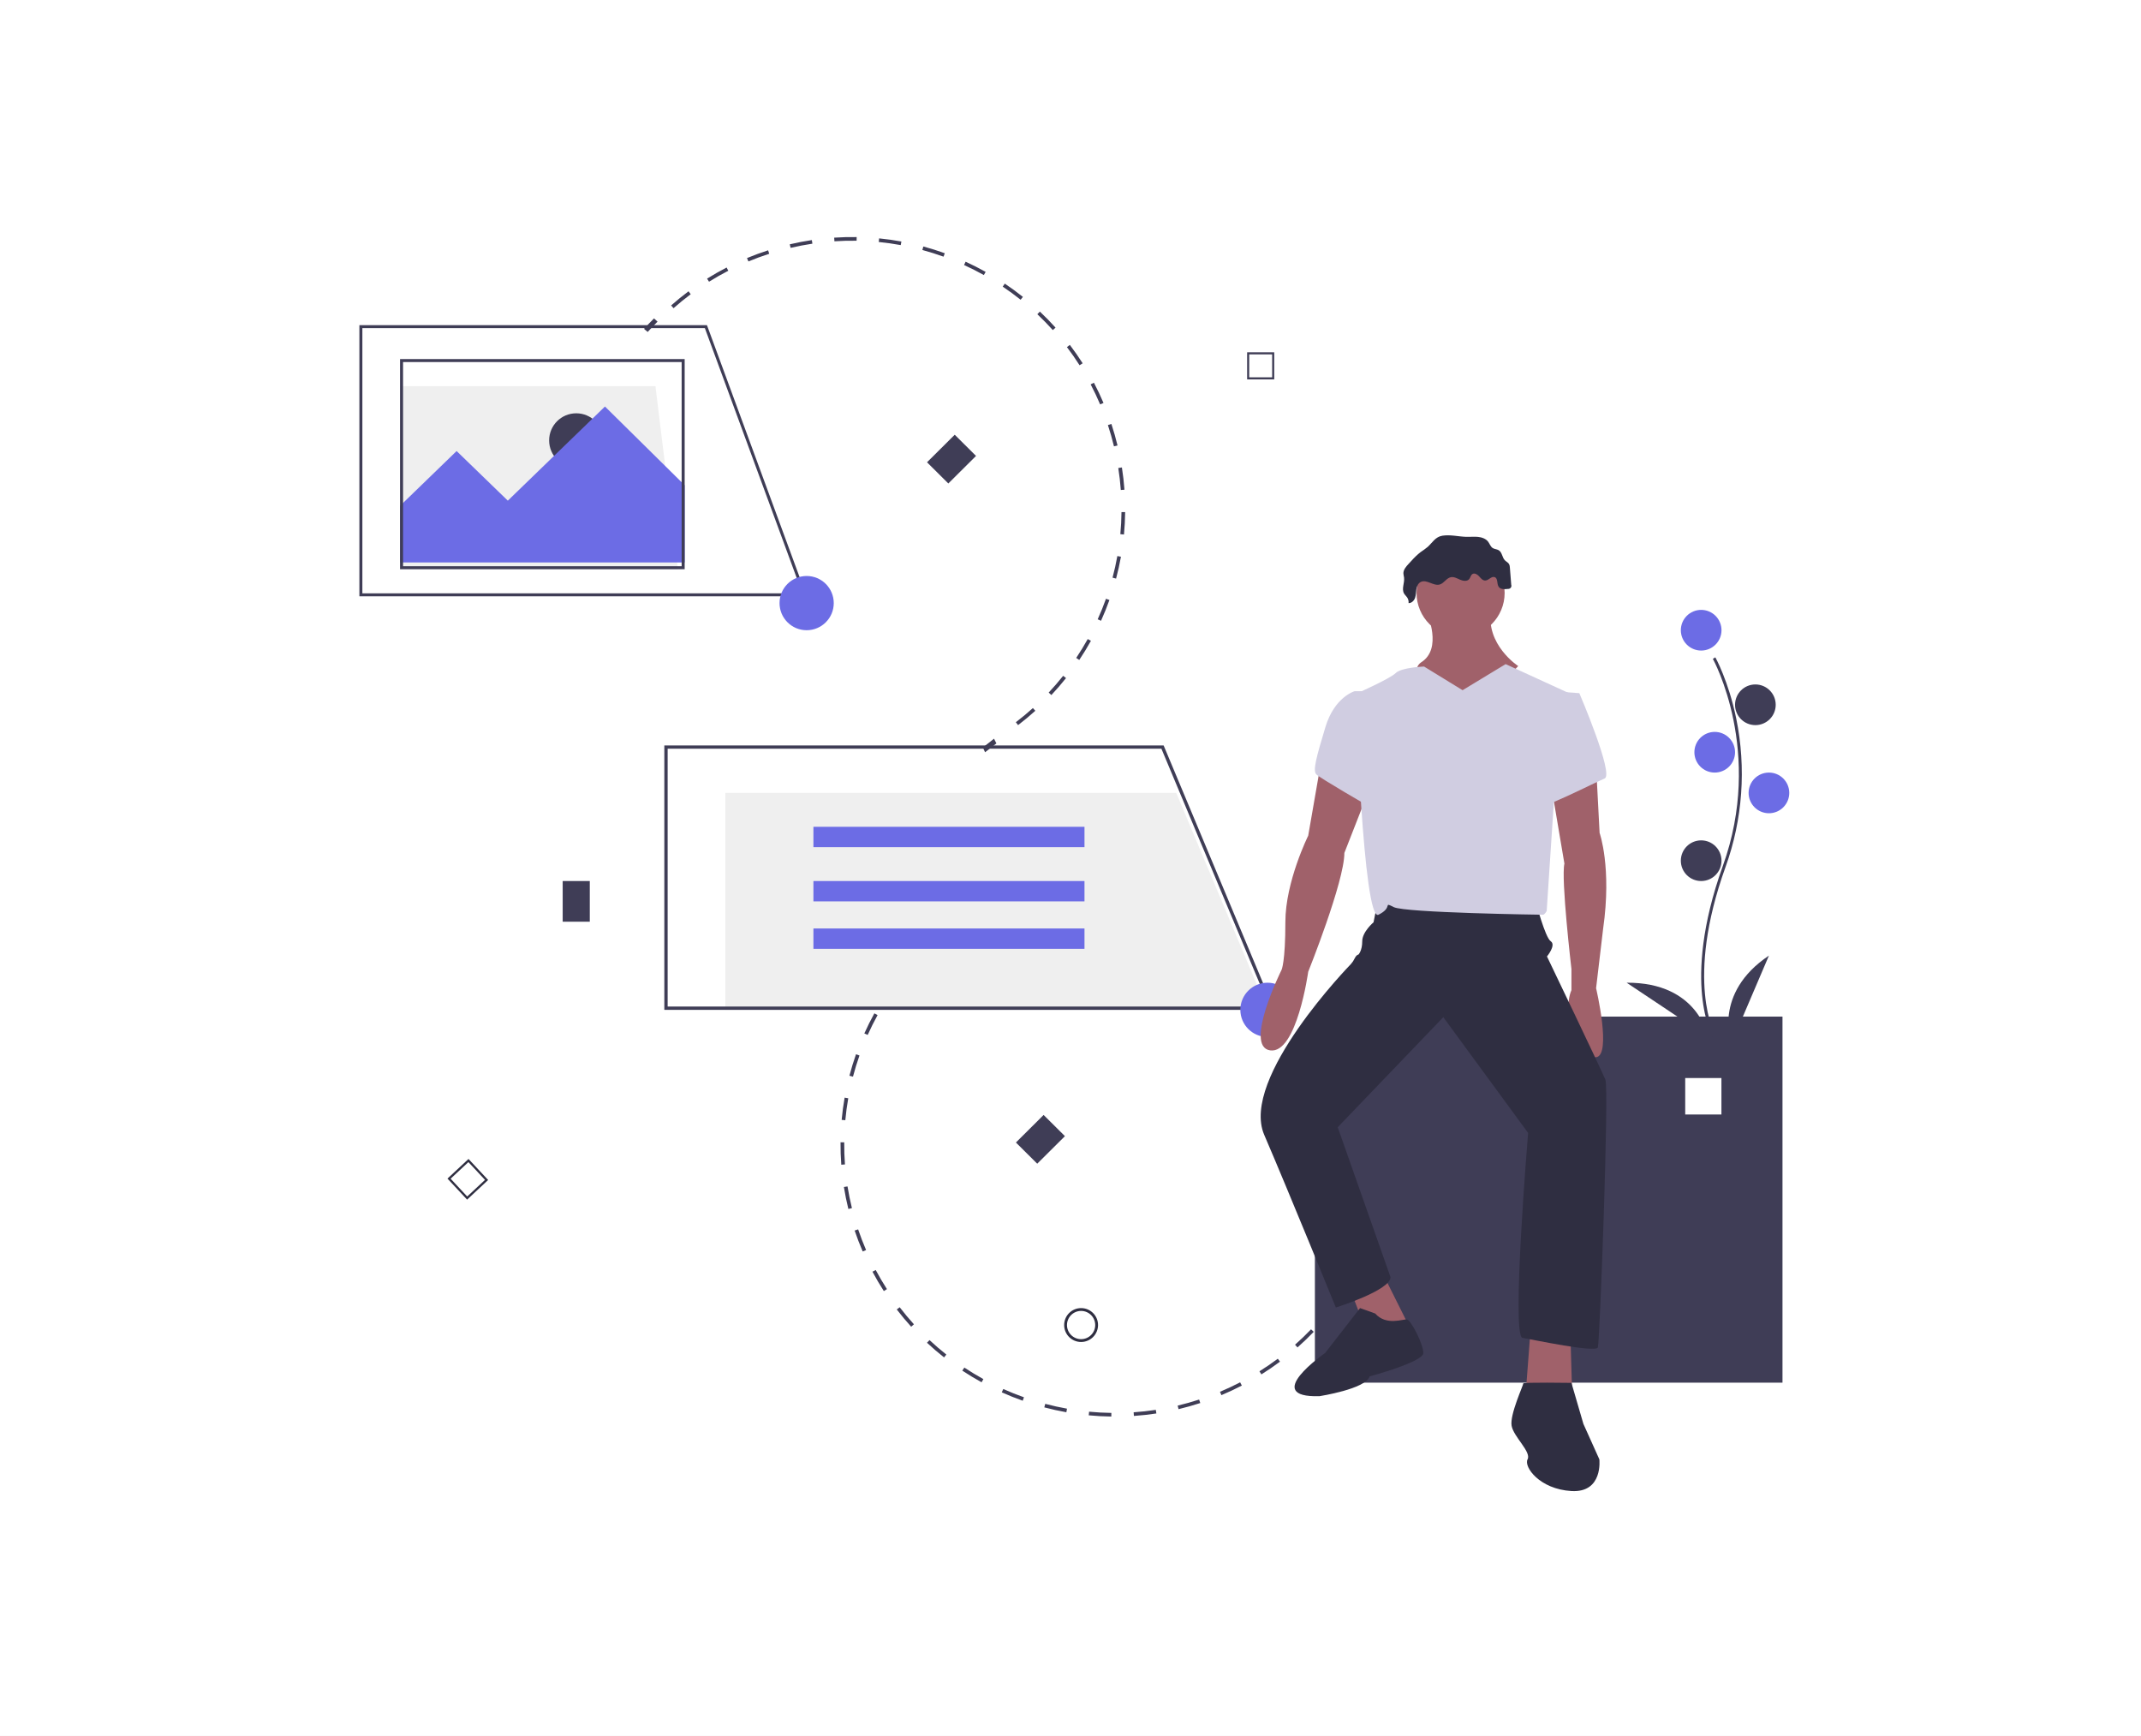
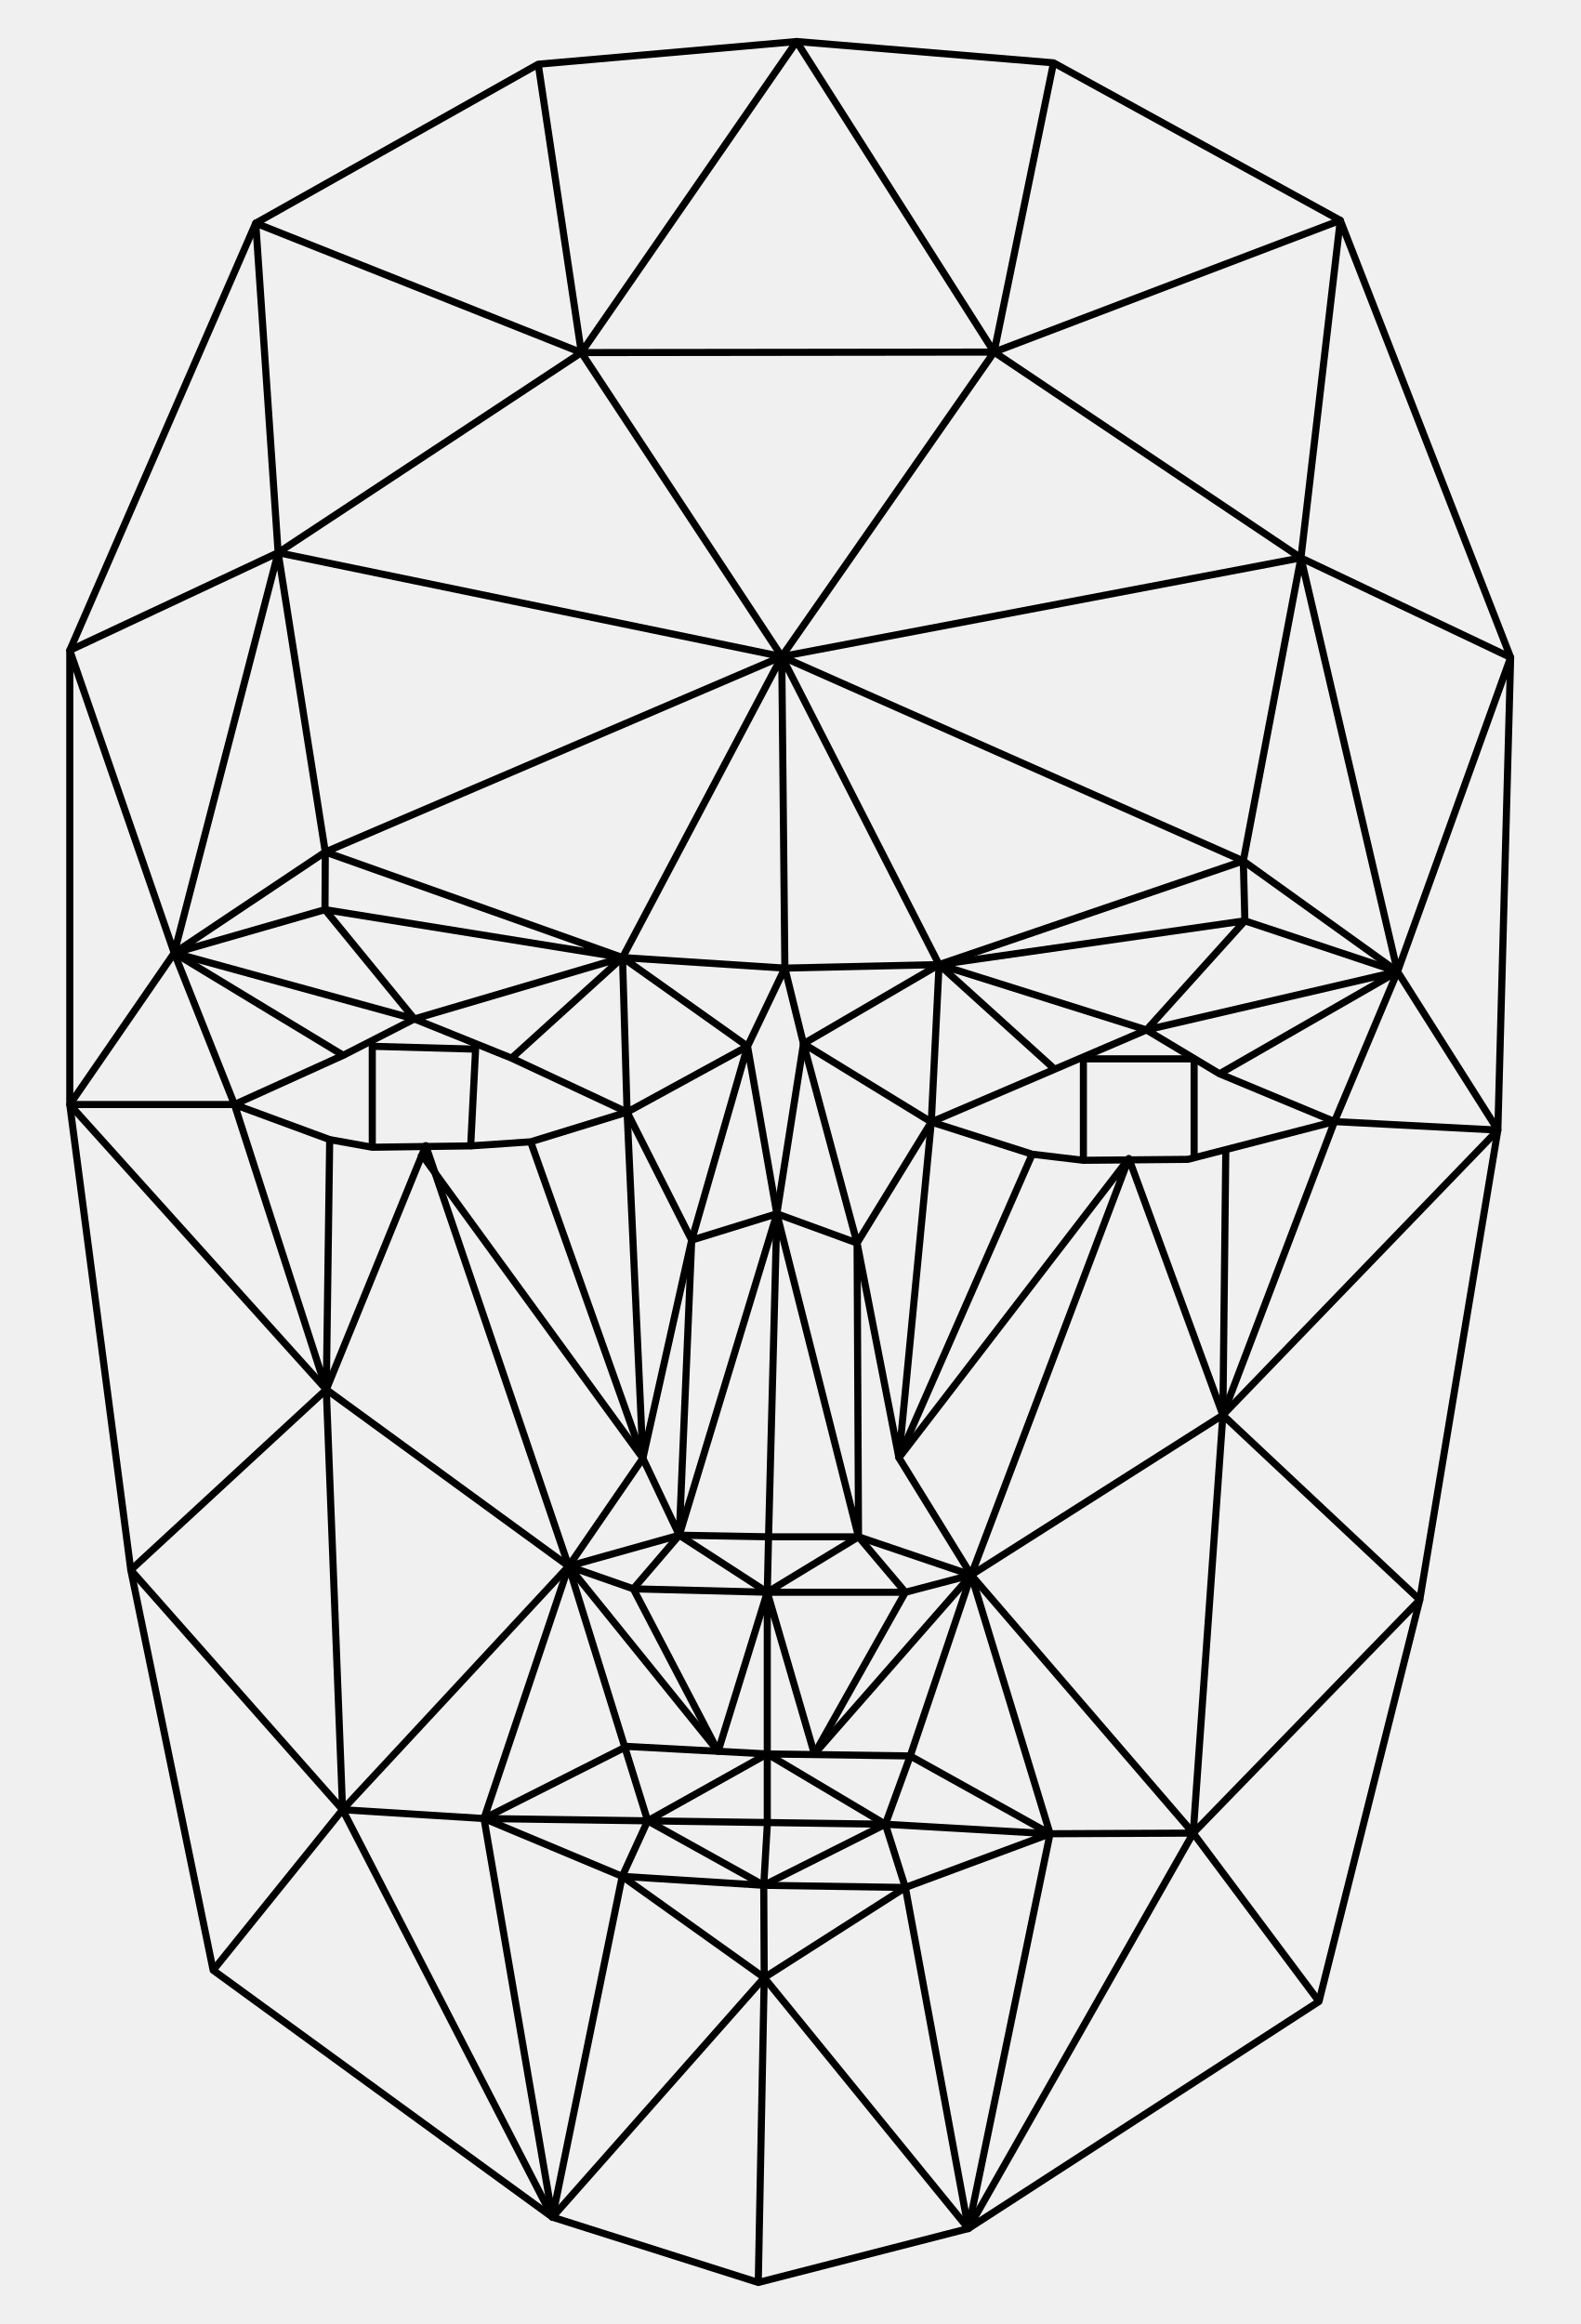
- <svg xmlns="http://www.w3.org/2000/svg" width="560px" height="454px" viewBox="0 0 560 454" version="1.1">
-   <g id="Agency-2" stroke="none" stroke-width="1" fill="none" fill-rule="evenodd">
-     <g id="Agency-1" transform="translate(-172, -1602)">
-       <g id="1" transform="translate(172, 1602)">
-         <rect id="Rectangle-Copy-16" fill="#FFFFFF" x="0" y="0" width="560" height="454" />
-         <g id="undraw_site_content_ihgn" transform="translate(94, 62)" fill-rule="nonzero">
-           <polygon id="Path" fill="#EFEFEF" points="83.308 86.876 10.635 86.876 10.635 39.005 77.436 39.005" />
-           <ellipse id="Oval" fill="#3F3D56" cx="56.72" cy="53.189" rx="7.09" ry="7.092" />
-           <path d="M74.445,24.009 C75.295,23.085 76.176,22.165 77.062,21.276 L77.991,22.125 C77.115,23.003 76.246,23.91 75.408,24.822 L74.445,24.009 Z" id="Path" fill="#3F3D56" />
-           <path d="M81.536,17.893 C82.998,16.601 84.531,15.354 86.093,14.188 L86.667,14.951 C85.126,16.101 83.613,17.331 82.171,18.607 L81.536,17.893 Z M90.944,10.872 C92.599,9.839 94.318,8.862 96.053,7.968 L96.493,8.815 C94.78,9.697 93.084,10.66 91.452,11.68 L90.944,10.872 Z M101.387,5.496 C103.187,4.751 105.043,4.069 106.905,3.471 L107.199,4.378 C105.362,4.968 103.53,5.641 101.754,6.377 L101.387,5.496 Z M112.79,2.827 L112.571,1.899 C114.475,1.453 116.418,1.08 118.345,0.791 L118.487,1.734 C116.586,2.019 114.669,2.387 112.79,2.827 Z M124.255,1.109 L124.191,0.158 C126.139,0.028 128.117,-0.022 130.069,0.009 L130.054,0.962 C128.128,0.931 126.177,0.981 124.255,1.109 L124.255,1.109 Z M135.846,1.294 L135.941,0.346 C137.885,0.538 139.846,0.815 141.768,1.167 L141.595,2.105 C139.698,1.757 137.764,1.484 135.846,1.294 L135.846,1.294 Z M171.704,126.897 C173.232,125.731 174.732,124.486 176.16,123.195 L176.803,123.902 C175.355,125.21 173.835,126.472 172.286,127.654 L171.704,126.897 Z M147.256,3.386 L147.506,2.466 C149.39,2.975 151.278,3.569 153.116,4.232 L152.791,5.128 C150.977,4.475 149.115,3.888 147.256,3.386 Z M180.295,119.139 C181.61,117.737 182.884,116.263 184.08,114.757 L184.831,115.349 C183.618,116.875 182.327,118.369 180.994,119.79 L180.295,119.139 Z M158.163,7.317 L158.561,6.45 C160.338,7.261 162.102,8.154 163.805,9.106 L163.337,9.937 C161.656,8.998 159.916,8.116 158.163,7.317 Z M187.493,110.081 C188.562,108.483 189.577,106.821 190.51,105.142 L191.347,105.604 C190.401,107.306 189.372,108.99 188.289,110.61 L187.493,110.081 Z M168.278,12.969 L168.813,12.179 C170.432,13.267 172.026,14.434 173.55,15.65 L172.953,16.395 C171.448,15.195 169.875,14.042 168.278,12.969 Z M193.112,99.973 C193.904,98.222 194.634,96.418 195.279,94.609 L196.181,94.928 C195.526,96.762 194.787,98.591 193.984,100.365 L193.112,99.973 Z M177.329,20.189 L177.986,19.496 C179.406,20.834 180.786,22.245 182.088,23.692 L181.376,24.329 C180.091,22.901 178.729,21.508 177.329,20.189 Z M196.997,89.085 C197.492,87.227 197.915,85.327 198.253,83.439 L199.195,83.607 C198.852,85.52 198.424,87.446 197.922,89.33 L196.997,89.085 Z M185.066,28.786 L185.828,28.21 C187.007,29.761 188.135,31.379 189.18,33.02 L188.372,33.531 C187.341,31.912 186.229,30.316 185.066,28.786 Z M199.035,77.709 C199.215,75.798 199.317,73.855 199.337,71.934 L200.294,71.945 C200.273,73.892 200.17,75.861 199.988,77.798 L199.035,77.709 Z M191.274,38.536 L192.121,38.094 C193.026,39.816 193.87,41.599 194.631,43.393 L193.75,43.764 C192.999,41.994 192.166,40.235 191.274,38.536 L191.274,38.536 Z M199.158,66.154 C199.019,64.244 198.797,62.311 198.5,60.41 L199.445,60.263 C199.747,62.19 199.971,64.149 200.112,66.085 L199.158,66.154 Z M195.785,49.177 L196.694,48.879 C197.303,50.725 197.844,52.627 198.301,54.516 L197.371,54.739 C196.92,52.874 196.385,50.998 195.785,49.177 L195.785,49.177 Z" id="Shape" fill="#3F3D56" />
-           <path d="M163.071,133.48 C164.053,132.749 165.037,131.982 165.995,131.2 L166.616,132.434 C165.645,133.227 164.647,134.005 163.652,134.746 L163.071,133.48 Z" id="Path" fill="#3F3D56" />
-           <polygon id="Path" fill="#6C6CE5" points="10.635 70.306 25.432 55.969 38.825 68.945 64.236 44.324 85.081 64.906 85.081 85.103 10.635 85.103" />
-           <path d="M249.924,203.892 L249.924,299.632 L372.227,299.632 L372.227,203.892 L249.924,203.892 Z M356.257,229.495 L346.784,229.495 L346.784,219.957 L356.257,219.957 L356.257,229.495 Z" id="Shape" fill="#3F3D56" />
-           <rect id="Rectangle" fill="#3F3D56" x="53.175" y="168.432" width="7.09" height="10.638" />
-           <polygon id="Rectangle" fill="#3F3D56" transform="translate(178.1328, 235.9897) rotate(45) translate(-178.1328, -235.9897) " points="174.217 230.892 182.077 230.87 182.048 241.087 174.188 241.11" />
-           <polygon id="Rectangle" fill="#3F3D56" transform="translate(154.8809, 58.07808) rotate(45) translate(-154.8809, -58.07808) " points="150.966 52.98 158.825 52.958 158.796 63.176 150.937 63.198" />
-           <path d="M258.787,268.236 C258.435,269.252 258.066,270.271 257.688,271.265 L257.014,270.708 C257.388,269.727 257.752,268.722 258.099,267.719 L258.787,268.236 Z" id="Path" fill="#3F3D56" />
-           <path d="M257.014,277.199 C255.915,278.814 254.735,280.403 253.506,281.92 L252.757,281.323 C253.969,279.826 255.133,278.258 256.217,276.665 L257.014,277.199 Z M249.616,286.337 C248.264,287.749 246.836,289.122 245.371,290.418 L244.731,289.706 C246.177,288.427 247.586,287.073 248.919,285.68 L249.616,286.337 Z M240.799,294.136 C239.234,295.305 237.598,296.425 235.936,297.467 L235.423,296.66 C237.063,295.633 238.677,294.527 240.221,293.373 L240.799,294.136 Z M230.369,299.549 L230.815,300.394 C229.073,301.298 227.276,302.141 225.473,302.899 L225.099,302.02 C226.878,301.272 228.651,300.441 230.369,299.549 Z M219.642,304.054 L219.942,304.96 C218.078,305.569 216.166,306.107 214.258,306.561 L214.034,305.633 C215.917,305.186 217.803,304.654 219.642,304.054 Z M208.314,306.746 L208.46,307.689 C206.519,307.983 204.542,308.201 202.583,308.335 L202.516,307.383 C204.449,307.251 206.4,307.036 208.314,306.746 L208.314,306.746 Z M141.958,193.844 C140.763,195.353 139.616,196.932 138.549,198.537 L137.746,198.011 C138.828,196.384 139.991,194.784 141.203,193.254 L141.958,193.844 Z M196.686,307.543 L196.673,308.497 C194.711,308.47 192.726,308.362 190.771,308.175 L190.863,307.225 C192.792,307.41 194.751,307.517 196.686,307.543 Z M135.541,203.494 C134.612,205.179 133.741,206.924 132.954,208.68 L132.076,208.292 C132.874,206.512 133.756,204.744 134.698,203.036 L135.541,203.494 Z M185.086,306.433 L184.916,307.373 C182.984,307.027 181.044,306.598 179.147,306.097 L179.395,305.175 C181.265,305.669 183.18,306.093 185.086,306.433 Z M130.804,214.059 C130.164,215.874 129.592,217.736 129.104,219.596 L128.174,219.355 C128.669,217.471 129.248,215.583 129.897,213.744 L130.804,214.059 Z M173.826,303.458 L173.504,304.357 C171.656,303.704 169.812,302.966 168.024,302.165 L168.419,301.295 C170.184,302.086 172.003,302.814 173.826,303.458 Z M127.867,225.252 C127.534,227.145 127.276,229.076 127.101,230.99 L126.143,230.903 C126.321,228.964 126.583,227.007 126.92,225.088 L127.867,225.252 Z M163.21,298.7 L162.744,299.535 C161.027,298.59 159.33,297.563 157.7,296.483 L158.234,295.689 C159.842,296.755 161.516,297.768 163.21,298.7 Z M126.812,236.771 C126.796,238.695 126.861,240.642 127.005,242.556 L126.046,242.627 C125.9,240.687 125.835,238.714 125.851,236.763 L126.812,236.771 Z M153.526,292.281 L152.929,293.028 C151.393,291.817 149.89,290.527 148.462,289.194 L149.121,288.499 C150.529,289.814 152.012,291.086 153.526,292.281 L153.526,292.281 Z M127.678,248.306 C127.982,250.203 128.369,252.112 128.83,253.98 L127.897,254.207 C127.429,252.314 127.036,250.379 126.729,248.455 L127.678,248.306 Z M145.043,284.365 L144.329,285.003 C143.017,283.558 141.749,282.039 140.559,280.488 L141.324,279.91 C142.498,281.44 143.749,282.939 145.043,284.365 Z M130.453,259.539 C131.067,261.358 131.766,263.177 132.532,264.946 L131.649,265.322 C130.873,263.53 130.163,261.686 129.541,259.843 L130.453,259.539 Z M137.988,275.165 L137.177,275.679 C136.123,274.041 135.119,272.33 134.201,270.612 L135.051,270.165 C135.956,271.862 136.947,273.548 137.988,275.165 Z" id="Shape" fill="#3F3D56" />
-           <path d="M147.118,185.274 C146.231,186.139 145.349,187.035 144.497,187.935 L143.573,187.087 C144.437,186.174 145.331,185.266 146.23,184.389 L147.118,185.274 Z" id="Path" fill="#3F3D56" />
-           <path d="M354.018,209.211 C353.931,209.065 351.893,205.547 351.186,198.243 C350.538,191.541 350.955,180.246 356.623,164.489 C367.362,134.639 354.148,110.555 354.013,110.315 L354.665,109.924 C354.7,109.985 358.109,116.126 360.124,125.904 C362.785,138.867 361.816,152.346 357.33,164.761 C346.609,194.559 354.579,208.666 354.661,208.805 L354.018,209.211 Z" id="Path" fill="#3F3D56" />
-           <ellipse id="Oval" fill="#6C6CE5" cx="350.957" cy="102.832" rx="5.318" ry="5.319" />
-           <ellipse id="Oval" fill="#3F3D56" cx="365.137" cy="122.335" rx="5.318" ry="5.319" />
-           <ellipse id="Oval" fill="#6C6CE5" cx="354.502" cy="134.746" rx="5.318" ry="5.319" />
-           <ellipse id="Oval" fill="#6C6CE5" cx="368.682" cy="145.384" rx="5.318" ry="5.319" />
-           <ellipse id="Oval" fill="#3F3D56" cx="350.957" cy="163.114" rx="5.318" ry="5.319" />
-           <path d="M358.835,210.984 C358.835,210.984 353.912,197.813 368.682,187.935 L358.835,210.984 Z" id="Path" fill="#3F3D56" />
-           <path d="M352.73,209.211 C352.73,209.211 350.296,194.905 331.46,195.028 L352.73,209.211 Z" id="Path" fill="#3F3D56" />
-           <path d="M188.773,288.995 C186.325,288.995 184.341,287.01 184.341,284.562 C184.341,282.114 186.325,280.13 188.773,280.13 C191.22,280.13 193.204,282.114 193.204,284.562 C193.201,287.009 191.219,288.992 188.773,288.995 Z M188.773,280.868 C186.733,280.868 185.08,282.522 185.08,284.562 C185.08,286.602 186.733,288.256 188.773,288.256 C190.812,288.256 192.465,286.602 192.465,284.562 C192.463,282.523 190.811,280.871 188.773,280.868 Z" id="Shape" fill="#2F2E41" />
-           <path d="M239.289,37.232 L232.199,37.232 L232.199,30.141 L239.289,30.141 L239.289,37.232 Z M232.744,36.687 L238.744,36.687 L238.744,30.686 L232.744,30.686 L232.744,36.687 Z" id="Shape" fill="#3F3D56" />
-           <path d="M28.175,251.762 L23.043,246.258 L28.545,241.124 L33.678,246.628 L28.175,251.762 Z M23.861,246.287 L28.204,250.944 L32.86,246.6 L28.517,241.943 L23.861,246.287 Z" id="Shape" fill="#2F2E41" />
-           <polygon id="Path" fill="#EFEFEF" points="237.517 202.119 95.716 202.119 95.716 145.384 213.666 145.384" />
-           <path d="M239.289,202.119 L79.763,202.119 L79.763,132.973 L210.36,132.973 L210.47,133.237 L239.289,202.119 Z M80.629,201.265 L237.995,201.265 L209.78,133.827 L80.629,133.827 L80.629,201.265 Z" id="Shape" fill="#3F3D56" />
-           <rect id="Rectangle" fill="#6C6CE5" x="118.758" y="154.249" width="70.9" height="5.319" />
-           <rect id="Rectangle" fill="#6C6CE5" x="118.758" y="168.432" width="70.9" height="5.319" />
-           <rect id="Rectangle" fill="#6C6CE5" x="118.758" y="180.843" width="70.9" height="5.319" />
-           <path d="M116.986,93.968 L0,93.968 L0,23.049 L90.914,23.049 L91.008,23.304 L116.986,93.968 Z M0.781,93.188 L115.867,93.188 L90.368,23.828 L0.781,23.828 L0.781,93.188 Z" id="Shape" fill="#3F3D56" />
-           <path d="M85.081,86.876 L10.635,86.876 L10.635,31.914 L85.081,31.914 L85.081,86.876 Z M11.423,86.096 L84.293,86.096 L84.293,32.693 L11.423,32.693 L11.423,86.096 Z" id="Shape" fill="#3F3D56" />
-           <ellipse id="Oval" fill="#6C6CE5" cx="116.986" cy="95.741" rx="7.09" ry="7.092" />
-           <ellipse id="Oval" fill="#6C6CE5" cx="237.517" cy="202.119" rx="7.09" ry="7.092" />
-           <ellipse id="Oval" fill="#A0616A" cx="288.033" cy="93.081" rx="11.521" ry="11.524" />
-           <path d="M279.293,98.527 C279.293,98.527 283.345,107.645 277.773,111.191 C272.202,114.737 286.891,129.427 286.891,129.427 L303.1,112.204 C303.1,112.204 294.489,106.632 296.008,97.514 L279.293,98.527 Z" id="Path" fill="#A0616A" />
-           <path d="M251.66,136.519 L248.175,156.573 C248.175,156.573 242.202,168.605 242.202,179.133 C242.202,189.661 241.207,191.666 241.207,191.666 C241.207,191.666 231.251,211.72 238.22,212.723 C245.189,213.726 248.175,192.168 248.175,192.168 C248.175,192.168 257.633,168.605 257.633,161.085 L264.104,144.54 L251.66,136.519 Z" id="Path" fill="#A0616A" />
-           <path d="M323.472,138.292 L324.392,155.843 C324.392,155.843 327.615,164.869 325.313,180.916 L323.472,196.461 C323.472,196.461 327.615,214.012 323.472,214.514 C319.328,215.015 314.264,203.482 317.026,196.963 L317.026,191.447 C317.026,191.447 314.264,167.878 315.185,163.866 L311.962,144.811 L323.472,138.292 Z" id="Path" fill="#A0616A" />
-           <polygon id="Path" fill="#A0616A" points="258.787 274.257 263.772 287.222 274.739 285.227 267.76 271.265" />
-           <polygon id="Path" fill="#A0616A" points="306.361 285.449 304.872 304.951 317.28 304.951 316.783 288.015" />
-           <path d="M266.744,171.781 L265.264,179.225 C265.264,179.225 262.306,181.707 262.306,184.188 C262.306,186.67 261.32,187.663 261.32,187.663 C261.32,187.663 260.827,187.663 260.334,188.655 C260.079,189.197 259.747,189.699 259.348,190.144 C259.348,190.144 230.257,219.923 236.667,234.812 C243.077,249.702 255.403,279.977 255.403,279.977 C255.403,279.977 269.702,275.51 269.702,272.036 L255.896,232.827 L283.508,204.041 L305.696,234.316 C305.696,234.316 301.258,287.421 304.217,287.918 C307.175,288.414 323.446,291.888 323.939,290.399 C324.432,288.91 326.898,222.901 325.912,220.419 C324.925,217.938 310.627,188.159 310.627,188.159 C310.627,188.159 313.092,185.181 311.613,184.188 C310.133,183.196 307.668,173.766 307.668,173.766 C307.668,173.766 269.209,167.314 266.744,171.781 Z" id="Path" fill="#2F2E41" />
-           <path d="M288.556,118.52 L278.479,112.333 C278.479,112.333 272.558,112.548 271.058,114.041 C269.558,115.534 260.559,119.516 260.559,119.516 C260.559,119.516 262.559,179.239 266.559,177.249 C270.558,175.258 267.558,173.765 270.558,175.258 C273.558,176.751 309.053,177.249 309.553,177.249 C310.053,177.249 310.553,176.253 310.553,176.253 L312.553,145.894 L319.052,120.511 L299.811,111.697 L288.556,118.52 Z" id="Path" fill="#D0CDE1" />
-           <path d="M264.104,118.789 L260.293,118.789 C260.293,118.789 255.053,120.271 252.671,128.177 C250.289,136.083 249.337,139.542 250.289,140.53 C251.242,141.518 264.104,148.93 264.104,148.93 L264.104,118.789 Z" id="Path" fill="#D0CDE1" />
-           <path d="M311.975,118.789 L319.09,119.297 C319.09,119.297 328.237,140.61 325.696,141.625 C323.155,142.64 308.417,150.252 308.417,148.729 C308.417,147.207 311.975,118.789 311.975,118.789 Z" id="Path" fill="#D0CDE1" />
-           <path d="M265.683,281.54 L261.731,280.13 L252.596,291.882 C252.596,291.882 235.632,303.635 251.142,303.165 C251.142,303.165 263.259,301.284 264.229,297.994 C264.229,297.994 278.284,294.233 278.284,291.882 C278.284,289.532 275.054,283.266 274.004,283.108 C272.953,282.95 268.591,284.831 265.683,281.54 Z" id="Path" fill="#2F2E41" />
-           <path d="M317.026,299.687 C317.026,299.687 304.345,299.494 304.426,299.834 C304.508,300.175 300.856,307.98 301.378,310.907 C301.9,313.834 306.594,317.736 305.551,319.687 C304.508,321.639 308.68,327.493 317.026,327.98 C325.371,328.468 324.328,319.687 324.328,319.687 L320.155,310.419 L317.026,299.687 Z" id="Path" fill="#2F2E41" />
-           <path d="M279.456,81.018 C278.843,81.519 278.202,81.989 277.538,82.426 C276.699,83.093 275.925,83.83 275.224,84.629 L274.433,85.478 C273.76,86.201 273.046,87.025 273.075,87.994 C273.085,88.353 273.2,88.702 273.245,89.059 C273.424,90.475 272.522,92.031 273.265,93.266 C273.48,93.623 273.812,93.903 274.048,94.247 C274.35,94.688 274.483,95.215 274.426,95.74 C275.225,95.771 275.879,95.085 276.13,94.357 C276.38,93.63 276.346,92.844 276.468,92.087 C276.59,91.33 276.933,90.528 277.65,90.191 C279.181,89.472 280.939,91.342 282.573,90.876 C283.714,90.55 284.315,89.194 285.482,88.967 C286.316,88.804 287.12,89.28 287.896,89.617 C288.672,89.954 289.718,90.11 290.267,89.485 C290.63,89.071 290.669,88.408 291.151,88.127 C291.728,87.79 292.451,88.259 292.889,88.754 C293.326,89.248 293.809,89.853 294.484,89.835 C295.381,89.811 296.067,88.666 296.918,88.938 C297.879,89.244 297.437,90.718 298.02,91.511 C298.512,92.182 299.544,92.143 300.392,92.032 C300.682,92.06 300.968,91.943 301.147,91.722 C301.327,91.501 301.376,91.207 301.276,90.944 L300.922,86.441 C300.921,86.131 300.85,85.824 300.714,85.542 C300.468,85.114 299.957,84.897 299.61,84.538 C298.88,83.785 298.915,82.463 298.007,81.915 C297.536,81.631 296.919,81.639 296.451,81.35 C295.851,80.978 295.658,80.234 295.237,79.681 C294.636,78.889 293.585,78.522 292.57,78.421 C291.554,78.321 290.529,78.442 289.508,78.41 C287.433,78.345 285.357,77.785 283.272,78.113 C281.452,78.399 280.689,79.879 279.456,81.018 Z" id="Path" fill="#2F2E41" />
-         </g>
-       </g>
-     </g>
+ <svg xmlns="http://www.w3.org/2000/svg" width="185px" height="272px" viewBox="0 0 185 271" version="1.1">
+   <g id="surface1">
+     <path style="fill:none;stroke-width:5.066;stroke-linecap:butt;stroke-linejoin:round;stroke:rgb(0%,0%,0%);stroke-opacity:1;stroke-miterlimit:3;" d="M 752.028 41.573 L 956.715 154.047 L 1078.317 466.14 L 1069.194 803.563 L 1013.455 1138.961 L 941.517 1425.723 L 691.239 1587.858 L 541.267 1626.366 L 394.344 1579.756 L 152.163 1403.443 L 93.375 1117.681 L 49.808 785.334 L 49.808 461.064 L 182.558 156.073 L 384.196 42.574 L 568.612 26.37 Z M 752.028 41.573 " transform="matrix(0.163989,0,0,0.163926,0,0.0366521)" />
+     <path style="fill:none;stroke-width:5.066;stroke-linecap:butt;stroke-linejoin:round;stroke:rgb(0%,0%,0%);stroke-opacity:1;stroke-miterlimit:3;" d="M 384.196 42.574 L 414.972 248.459 L 568.612 26.37 L 709.604 248.102 L 752.028 41.573 " transform="matrix(0.163989,0,0,0.163926,0,0.0366521)" />
+     <path style="fill:none;stroke-width:5.066;stroke-linecap:butt;stroke-linejoin:round;stroke:rgb(0%,0%,0%);stroke-opacity:1;stroke-miterlimit:3;" d="M 182.558 156.073 L 414.972 248.459 L 709.604 248.102 L 558.036 465.497 L 414.972 248.459 L 198.541 391.316 Z M 182.558 156.073 " transform="matrix(0.163989,0,0,0.163926,0,0.0366521)" />
+     <path style="fill:none;stroke-width:5.066;stroke-linecap:butt;stroke-linejoin:round;stroke:rgb(0%,0%,0%);stroke-opacity:1;stroke-miterlimit:3;" d="M 198.541 391.316 L 558.036 465.497 L 232.199 605.041 L 198.541 391.316 L 49.808 461.064 L 124.389 677.125 Z M 198.541 391.316 " transform="matrix(0.163989,0,0,0.163926,0,0.0366521)" />
+     <path style="fill:none;stroke-width:5.066;stroke-linecap:butt;stroke-linejoin:round;stroke:rgb(0%,0%,0%);stroke-opacity:1;stroke-miterlimit:3;" d="M 928.631 395.033 L 887.493 611.427 L 558.036 465.497 L 928.631 395.033 L 997.566 690.422 L 1078.317 466.14 L 928.631 395.033 L 956.715 154.047 L 709.604 248.102 L 928.631 395.033 " transform="matrix(0.163989,0,0,0.163926,0,0.0366521)" />
+     <path style="fill:none;stroke-width:5.066;stroke-linecap:butt;stroke-linejoin:round;stroke:rgb(0%,0%,0%);stroke-opacity:1;stroke-miterlimit:3;" d="M 152.163 1403.443 L 244.538 1288.824 L 394.344 1579.756 L 545.507 1408.733 L 691.239 1587.858 L 851.739 1305.528 L 941.517 1425.723 " transform="matrix(0.163989,0,0,0.163926,0,0.0366521)" />
+     <path style="fill:none;stroke-width:5.066;stroke-linecap:butt;stroke-linejoin:round;stroke:rgb(0%,0%,0%);stroke-opacity:1;stroke-miterlimit:3;" d="M 93.375 1117.681 L 244.538 1288.824 L 232.914 988.813 Z M 93.375 1117.681 " transform="matrix(0.163989,0,0,0.163926,0,0.0366521)" />
+     <path style="fill:none;stroke-width:5.066;stroke-linecap:butt;stroke-linejoin:round;stroke:rgb(0%,0%,0%);stroke-opacity:1;stroke-miterlimit:3;" d="M 851.739 1305.528 L 1013.455 1138.961 L 872.915 1007.042 Z M 851.739 1305.528 " transform="matrix(0.163989,0,0,0.163926,0,0.0366521)" />
+     <path style="fill:none;stroke-width:5.066;stroke-linecap:butt;stroke-linejoin:round;stroke:rgb(0%,0%,0%);stroke-opacity:1;stroke-miterlimit:3;" d="M 444.152 1336.411 L 345.488 1295.115 L 462.326 1296.759 L 631.998 1299.189 L 646.266 1344.346 L 749.55 1305.981 L 693.263 1121.256 L 649.744 1250.435 L 749.55 1305.981 L 631.998 1299.189 L 649.744 1250.435 " transform="matrix(0.163989,0,0,0.163926,0,0.0366521)" />
+     <path style="fill:none;stroke-width:5.066;stroke-linecap:butt;stroke-linejoin:round;stroke:rgb(0%,0%,0%);stroke-opacity:1;stroke-miterlimit:3;" d="M 462.326 1296.759 L 547.698 1249.005 L 631.998 1299.189 L 545.173 1342.797 L 462.326 1296.759 " transform="matrix(0.163989,0,0,0.163926,0,0.0366521)" />
+     <path style="fill:none;stroke-width:5.066;stroke-linecap:butt;stroke-linejoin:round;stroke:rgb(0%,0%,0%);stroke-opacity:1;stroke-miterlimit:3;" d="M 649.744 1250.435 L 547.698 1249.005 L 447.391 1243.619 L 345.488 1295.115 L 405.92 1114.965 L 462.326 1296.759 L 444.152 1336.411 L 545.173 1342.797 L 646.266 1344.346 " transform="matrix(0.163989,0,0,0.163926,0,0.0366521)" />
+     <path style="fill:none;stroke-width:5.066;stroke-linecap:butt;stroke-linejoin:round;stroke:rgb(0%,0%,0%);stroke-opacity:1;stroke-miterlimit:3;" d="M 405.92 1114.965 L 512.611 1247.122 L 547.698 1133.552 L 452.084 1131.121 Z M 405.92 1114.965 " transform="matrix(0.163989,0,0,0.163926,0,0.0366521)" />
+     <path style="fill:none;stroke-width:5.066;stroke-linecap:butt;stroke-linejoin:round;stroke:rgb(0%,0%,0%);stroke-opacity:1;stroke-miterlimit:3;" d="M 405.92 1114.965 L 484.884 1092.828 L 547.698 1133.552 L 548.603 1093.971 L 612.822 1093.971 L 646.266 1133.552 L 581.308 1249.005 " transform="matrix(0.163989,0,0,0.163926,0,0.0366521)" />
+     <path style="fill:none;stroke-width:5.066;stroke-linecap:butt;stroke-linejoin:round;stroke:rgb(0%,0%,0%);stroke-opacity:1;stroke-miterlimit:3;" d="M 693.263 1121.256 L 612.822 1093.971 L 547.698 1133.552 " transform="matrix(0.163989,0,0,0.163926,0,0.0366521)" />
+     <path style="fill:none;stroke-width:5.066;stroke-linecap:butt;stroke-linejoin:round;stroke:rgb(0%,0%,0%);stroke-opacity:1;stroke-miterlimit:3;" d="M 512.611 1247.122 L 452.084 1131.121 L 484.884 1092.828 L 548.603 1093.971 L 554.534 863.327 L 612.822 1093.971 L 611.798 884.226 " transform="matrix(0.163989,0,0,0.163926,0,0.0366521)" />
+     <path style="fill:none;stroke-width:5.066;stroke-linecap:butt;stroke-linejoin:round;stroke:rgb(0%,0%,0%);stroke-opacity:1;stroke-miterlimit:3;" d="M 124.389 677.125 L 232.199 605.041 L 231.985 646.194 Z M 124.389 677.125 " transform="matrix(0.163989,0,0,0.163926,0,0.0366521)" />
+     <path style="fill:none;stroke-width:5.066;stroke-linecap:butt;stroke-linejoin:round;stroke:rgb(0%,0%,0%);stroke-opacity:1;stroke-miterlimit:3;" d="M 124.389 677.125 L 49.808 785.334 L 167.361 785.334 Z M 124.389 677.125 " transform="matrix(0.163989,0,0,0.163926,0,0.0366521)" />
+     <path style="fill:none;stroke-width:5.066;stroke-linecap:butt;stroke-linejoin:round;stroke:rgb(0%,0%,0%);stroke-opacity:1;stroke-miterlimit:3;" d="M 232.199 605.041 L 444.366 680.39 L 231.985 646.194 L 295.776 724.236 L 124.389 677.125 L 244.991 750.186 L 167.361 785.334 L 232.914 988.813 L 235.344 810.379 L 167.361 785.334 " transform="matrix(0.163989,0,0,0.163926,0,0.0366521)" />
+     <path style="fill:none;stroke-width:5.066;stroke-linecap:butt;stroke-linejoin:round;stroke:rgb(0%,0%,0%);stroke-opacity:1;stroke-miterlimit:3;" d="M 670.324 685.441 L 887.493 611.427 L 997.566 690.422 L 1069.194 803.563 L 952.57 797.511 L 997.566 690.422 " transform="matrix(0.163989,0,0,0.163926,0,0.0366521)" />
+     <path style="fill:none;stroke-width:5.066;stroke-linecap:butt;stroke-linejoin:round;stroke:rgb(0%,0%,0%);stroke-opacity:1;stroke-miterlimit:3;" d="M 444.366 680.39 L 365.188 752.211 L 295.776 724.236 Z M 444.366 680.39 " transform="matrix(0.163989,0,0,0.163926,0,0.0366521)" />
+     <path style="fill:none;stroke-width:5.066;stroke-linecap:butt;stroke-linejoin:round;stroke:rgb(0%,0%,0%);stroke-opacity:1;stroke-miterlimit:3;" d="M 558.036 465.497 L 670.324 685.441 L 560.251 687.943 L 558.036 465.497 L 444.366 680.39 L 560.251 687.943 L 533.596 743.776 L 444.366 680.39 L 447.629 790.767 L 533.596 743.776 L 554.534 863.327 L 493.745 882.152 L 533.596 743.776 " transform="matrix(0.163989,0,0,0.163926,0,0.0366521)" />
+     <path style="fill:none;stroke-width:5.066;stroke-linecap:butt;stroke-linejoin:round;stroke:rgb(0%,0%,0%);stroke-opacity:1;stroke-miterlimit:3;" d="M 887.493 611.427 L 888.613 654.177 L 997.566 690.422 L 870.533 763.387 L 818.391 732.075 L 997.566 690.422 L 888.613 654.177 L 818.391 732.075 L 670.324 685.441 L 888.613 654.177 " transform="matrix(0.163989,0,0,0.163926,0,0.0366521)" />
+     <path style="fill:none;stroke-width:5.066;stroke-linecap:butt;stroke-linejoin:round;stroke:rgb(0%,0%,0%);stroke-opacity:1;stroke-miterlimit:3;" d="M 818.391 732.075 L 664.774 797.82 L 670.324 685.441 L 752.719 760.003 " transform="matrix(0.163989,0,0,0.163926,0,0.0366521)" />
+     <path style="fill:none;stroke-width:5.066;stroke-linecap:butt;stroke-linejoin:round;stroke:rgb(0%,0%,0%);stroke-opacity:1;stroke-miterlimit:3;" d="M 670.324 685.441 L 573.543 741.941 L 560.251 687.943 " transform="matrix(0.163989,0,0,0.163926,0,0.0366521)" />
+     <path style="fill:none;stroke-width:5.066;stroke-linecap:butt;stroke-linejoin:round;stroke:rgb(0%,0%,0%);stroke-opacity:1;stroke-miterlimit:3;" d="M 573.543 741.941 L 664.774 797.82 L 611.798 884.226 Z M 573.543 741.941 " transform="matrix(0.163989,0,0,0.163926,0,0.0366521)" />
+     <path style="fill:none;stroke-width:5.066;stroke-linecap:butt;stroke-linejoin:round;stroke:rgb(0%,0%,0%);stroke-opacity:1;stroke-miterlimit:3;" d="M 870.533 763.387 L 952.57 797.511 L 872.915 1007.042 L 693.263 1121.256 L 851.739 1305.528 L 749.55 1305.981 L 691.239 1587.858 L 646.266 1344.346 L 545.507 1408.733 L 545.173 1342.797 L 547.698 1299.785 L 547.698 1133.552 L 646.266 1133.552 L 693.263 1121.256 L 581.308 1249.005 L 547.698 1133.552 " transform="matrix(0.163989,0,0,0.163926,0,0.0366521)" />
+     <path style="fill:none;stroke-width:5.066;stroke-linecap:butt;stroke-linejoin:round;stroke:rgb(0%,0%,0%);stroke-opacity:1;stroke-miterlimit:3;" d="M 49.808 785.334 L 232.914 988.813 L 405.92 1114.965 L 244.538 1288.824 L 345.488 1295.115 L 394.344 1579.756 L 444.152 1336.411 L 545.507 1408.733 L 541.267 1626.366 " transform="matrix(0.163989,0,0,0.163926,0,0.0366521)" />
+     <path style="fill:none;stroke-width:5.066;stroke-linecap:butt;stroke-linejoin:round;stroke:rgb(0%,0%,0%);stroke-opacity:1;stroke-miterlimit:3;" d="M 235.344 810.379 L 265.738 815.835 L 265.738 743.752 L 339.486 745.801 L 335.984 814.858 L 265.738 815.835 " transform="matrix(0.163989,0,0,0.163926,0,0.0366521)" />
+     <path style="fill:none;stroke-width:5.066;stroke-linecap:butt;stroke-linejoin:round;stroke:rgb(0%,0%,0%);stroke-opacity:1;stroke-miterlimit:3;" d="M 244.991 750.186 L 295.776 724.236 " transform="matrix(0.163989,0,0,0.163926,0,0.0366521)" />
+     <path style="fill:none;stroke-width:5.066;stroke-linecap:butt;stroke-linejoin:round;stroke:rgb(0%,0%,0%);stroke-opacity:1;stroke-miterlimit:3;" d="M 573.543 741.941 L 554.534 863.327 L 611.798 884.226 L 641.669 1037.543 L 664.774 797.82 L 736.807 820.816 L 773.347 825.153 L 847.952 824.485 L 952.57 797.511 " transform="matrix(0.163989,0,0,0.163926,0,0.0366521)" />
+     <path style="fill:none;stroke-width:5.066;stroke-linecap:butt;stroke-linejoin:round;stroke:rgb(0%,0%,0%);stroke-opacity:1;stroke-miterlimit:3;" d="M 335.984 814.858 L 378.789 811.951 L 447.629 790.767 L 458.896 1037.901 L 405.92 1114.965 L 303.922 814.692 L 232.914 988.813 " transform="matrix(0.163989,0,0,0.163926,0,0.0366521)" />
+     <path style="fill:none;stroke-width:5.066;stroke-linecap:butt;stroke-linejoin:round;stroke:rgb(0%,0%,0%);stroke-opacity:1;stroke-miterlimit:3;" d="M 378.789 811.951 L 458.896 1037.901 L 493.745 882.152 L 447.629 790.767 L 365.188 752.211 " transform="matrix(0.163989,0,0,0.163926,0,0.0366521)" />
+     <path style="fill:none;stroke-width:5.066;stroke-linecap:butt;stroke-linejoin:round;stroke:rgb(0%,0%,0%);stroke-opacity:1;stroke-miterlimit:3;" d="M 773.347 825.153 L 773.347 752.712 L 852.382 752.712 L 852.382 824.485 " transform="matrix(0.163989,0,0,0.163926,0,0.0366521)" />
+     <path style="fill:none;stroke-width:5.066;stroke-linecap:butt;stroke-linejoin:round;stroke:rgb(0%,0%,0%);stroke-opacity:1;stroke-miterlimit:3;" d="M 875.011 816.407 L 872.915 1007.042 L 1069.194 803.563 " transform="matrix(0.163989,0,0,0.163926,0,0.0366521)" />
+     <path style="fill:none;stroke-width:5.066;stroke-linecap:butt;stroke-linejoin:round;stroke:rgb(0%,0%,0%);stroke-opacity:1;stroke-miterlimit:3;" d="M 872.915 1007.042 L 805.79 823.842 L 693.263 1121.256 L 641.669 1037.543 L 805.79 823.842 " transform="matrix(0.163989,0,0,0.163926,0,0.0366521)" />
+     <path style="fill:none;stroke-width:5.066;stroke-linecap:butt;stroke-linejoin:round;stroke:rgb(0%,0%,0%);stroke-opacity:1;stroke-miterlimit:3;" d="M 736.807 820.816 L 641.669 1037.543 " transform="matrix(0.163989,0,0,0.163926,0,0.0366521)" />
+     <path style="fill:none;stroke-width:5.066;stroke-linecap:butt;stroke-linejoin:round;stroke:rgb(0%,0%,0%);stroke-opacity:1;stroke-miterlimit:3;" d="M 493.745 882.152 L 484.884 1092.828 L 458.896 1037.901 L 300.063 819.72 " transform="matrix(0.163989,0,0,0.163926,0,0.0366521)" />
+     <path style="fill:none;stroke-width:5.066;stroke-linecap:butt;stroke-linejoin:round;stroke:rgb(0%,0%,0%);stroke-opacity:1;stroke-miterlimit:3;" d="M 554.534 863.327 L 484.884 1092.828 " transform="matrix(0.163989,0,0,0.163926,0,0.0366521)" />
  </g>
</svg>
